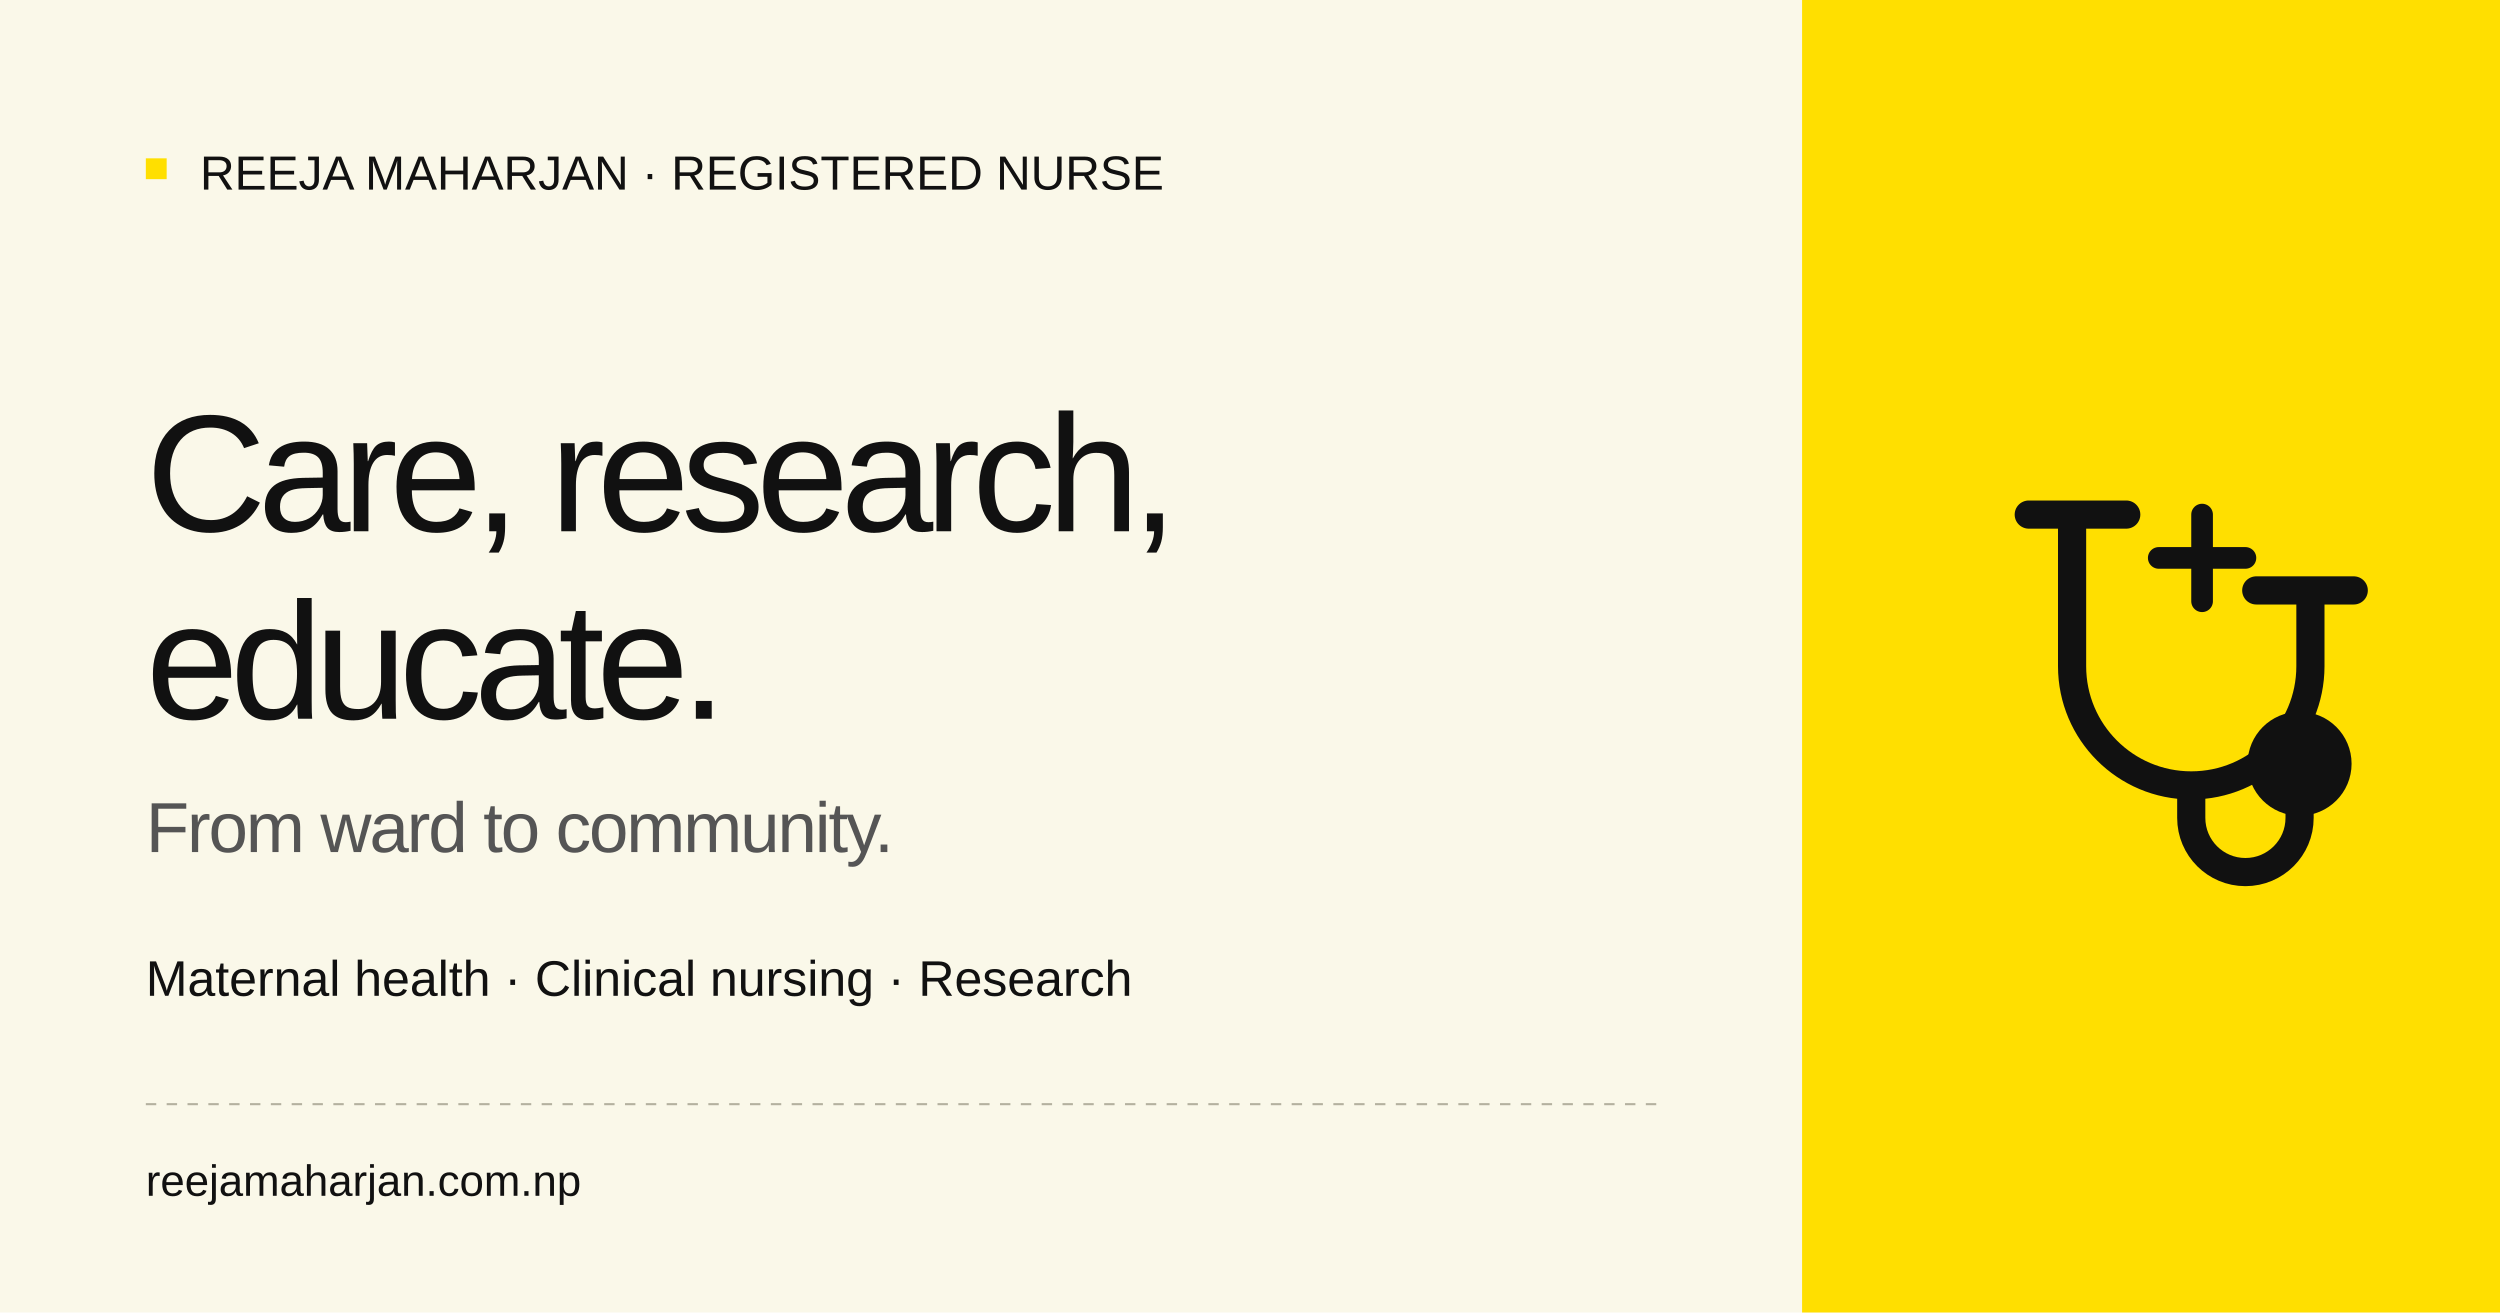
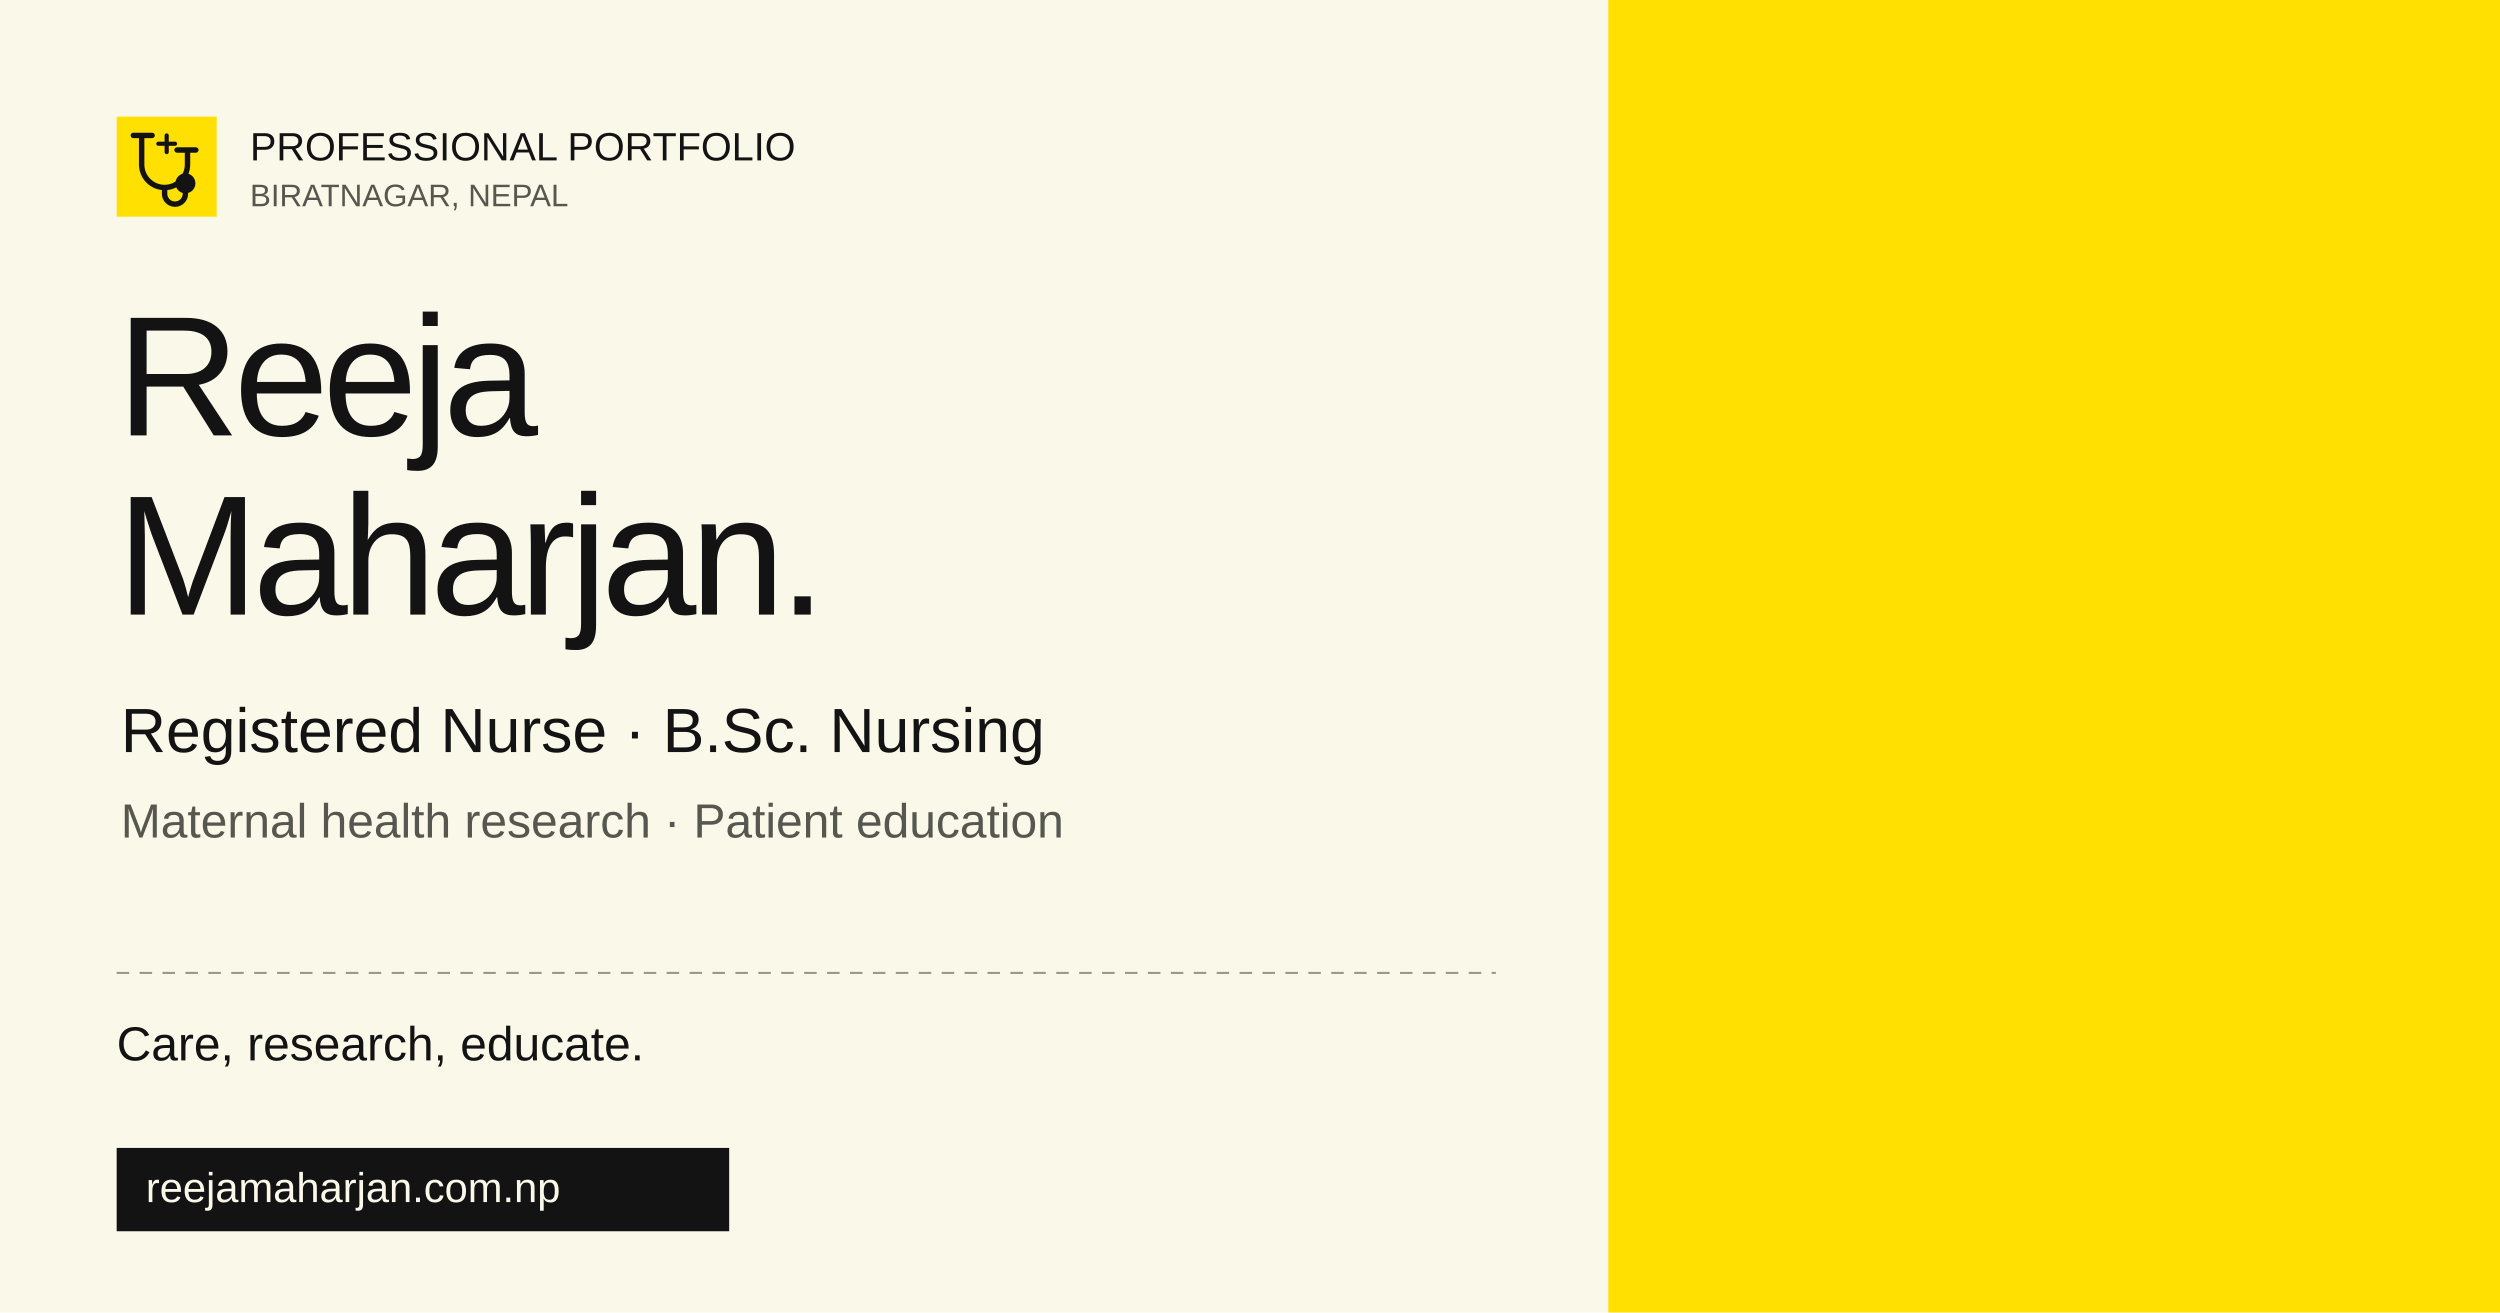
<svg xmlns="http://www.w3.org/2000/svg" width="1200" height="630" viewBox="0 0 1200 630" role="img" aria-labelledby="title desc">
-   <rect width="1200" height="630" fill="#FAF8E9" />
-   <rect x="865" width="335" height="630" fill="#FFDF00" />
-   <g transform="translate(927 195) scale(5.2)" fill="none" stroke="#111" stroke-width="2.6" stroke-linecap="round" stroke-linejoin="round">
+   <rect width="1200" height="630" fill="#faf8e9" />
+   <rect x="772" width="428" height="630" fill="#ffe000" />
+   <rect x="56" y="56" width="48" height="48" fill="#ffe000" />
+   <g fill="none" stroke="#141314" stroke-width="2.6" stroke-linecap="round" stroke-linejoin="round" transform="translate(55 55)">
    <path d="M13 10v14a11 11 0 0 0 22 0v-7M13 10h5m-5 0H9m26 7h-5m5 0h4M24 35v3a5 5 0 0 0 10 0v-2" />
-     <circle cx="34" cy="33" r="3.5" fill="#111" />
+     <circle cx="34" cy="33" r="3.5" fill="#141314" />
    <path d="M25 10v8m-4-4h8" stroke-width="2" />
  </g>
-   <rect x="70" y="76" width="10" height="10" fill="#FFDF00" />
-   <text x="96" y="91" font-family="Arial,sans-serif" font-size="23" fill="#111">REEJA MAHARJAN · REGISTERED NURSE</text>
-   <text x="70" y="255" font-family="Arial,sans-serif" font-size="80" letter-spacing="-4" fill="#111">Care, research,</text>
-   <text x="70" y="345" font-family="Arial,sans-serif" font-size="80" letter-spacing="-4" fill="#111">educate.</text>
-   <text x="70" y="409" font-family="Arial,sans-serif" font-size="34" letter-spacing="-1" fill="#555">From ward to community.</text>
-   <text x="70" y="478" font-family="Arial,sans-serif" font-size="24" fill="#111">Maternal health · Clinical nursing · Research</text>
-   <line x1="70" y1="530" x2="800" y2="530" stroke="#B4B19F" stroke-dasharray="5 5" />
-   <text x="70" y="574" font-family="Arial,sans-serif" font-size="21" fill="#111">reejamaharjan.com.np</text>
+   <text x="120" y="77" font-family="Arial,sans-serif" font-size="19" fill="#141314">PROFESSIONAL PORTFOLIO</text>
+   <text x="120" y="99" font-family="Arial,sans-serif" font-size="15" fill="#57564f">BIRATNAGAR, NEPAL</text>
+   <text x="56" y="209" font-family="Arial,sans-serif" font-size="82" letter-spacing="-3" fill="#141314">Reeja</text>
+   <text x="56" y="295" font-family="Arial,sans-serif" font-size="82" letter-spacing="-3" fill="#141314">Maharjan.</text>
+   <text x="58" y="361" font-family="Arial,sans-serif" font-size="30" fill="#141314">Registered Nurse · B.Sc. Nursing</text>
+   <text x="58" y="402" font-family="Arial,sans-serif" font-size="23" fill="#57564f">Maternal health research · Patient education</text>
+   <line x1="56" y1="467" x2="718" y2="467" stroke="#99978d" stroke-dasharray="6 5" />
+   <text x="56" y="509" font-family="Arial,sans-serif" font-size="23" fill="#141314">Care, research, educate.</text>
+   <rect x="56" y="551" width="294" height="40" fill="#141314" />
+   <text x="70" y="577" font-family="Arial,sans-serif" font-size="20" fill="#faf8e9">reejamaharjan.com.np</text>
</svg>
